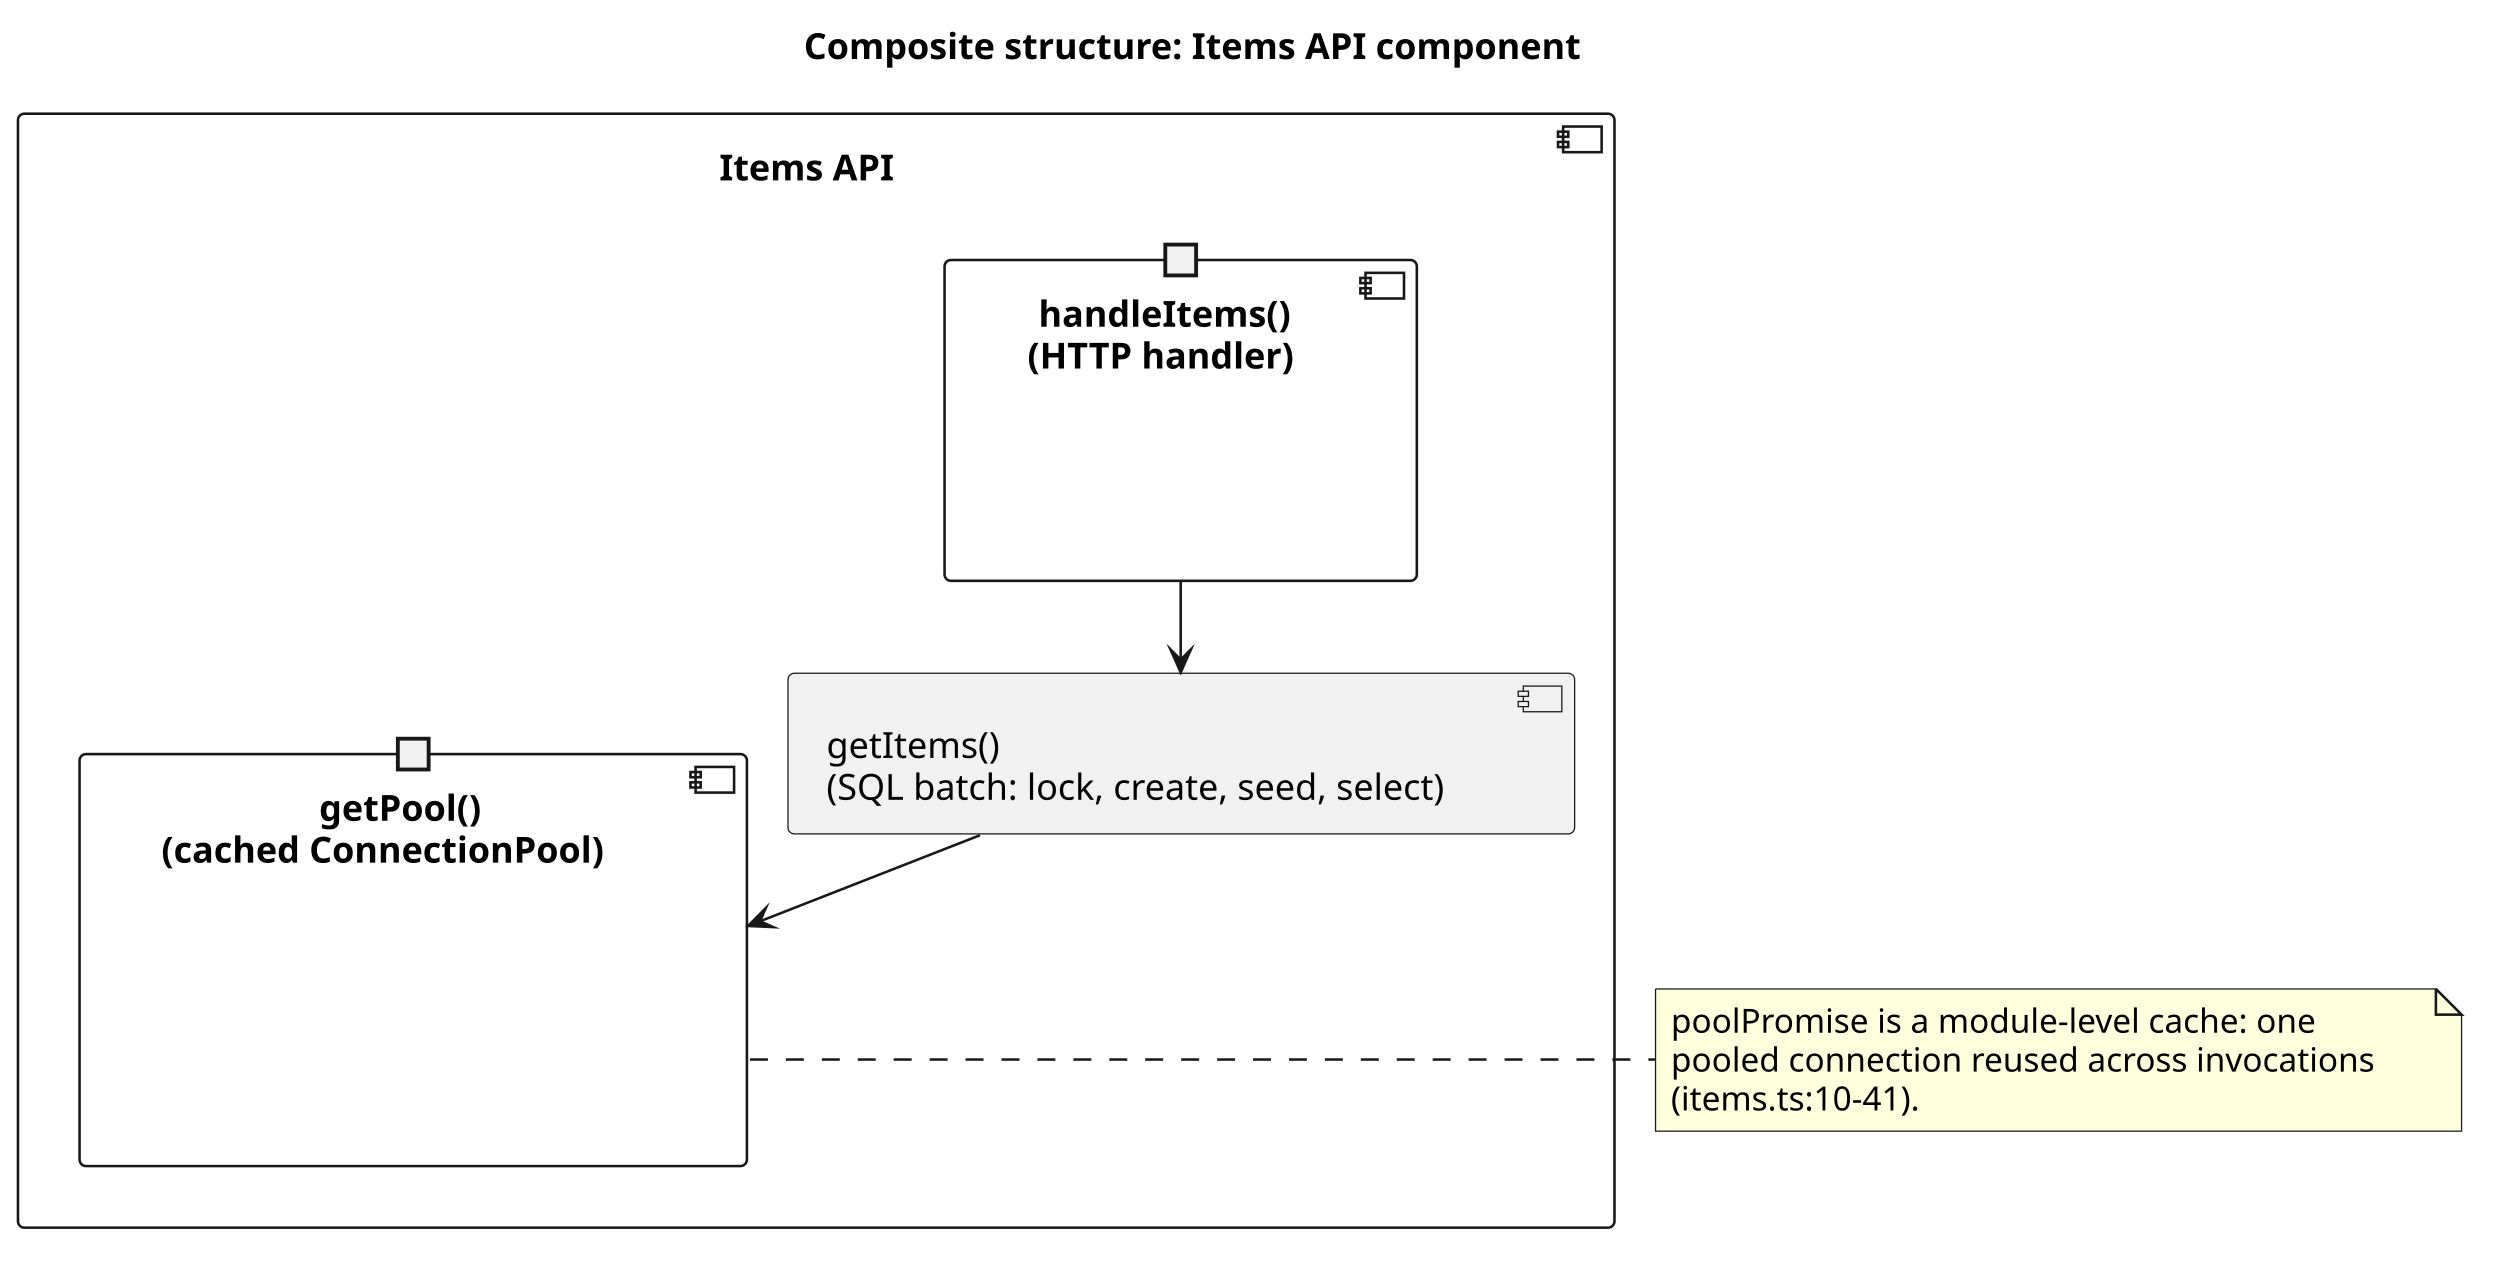
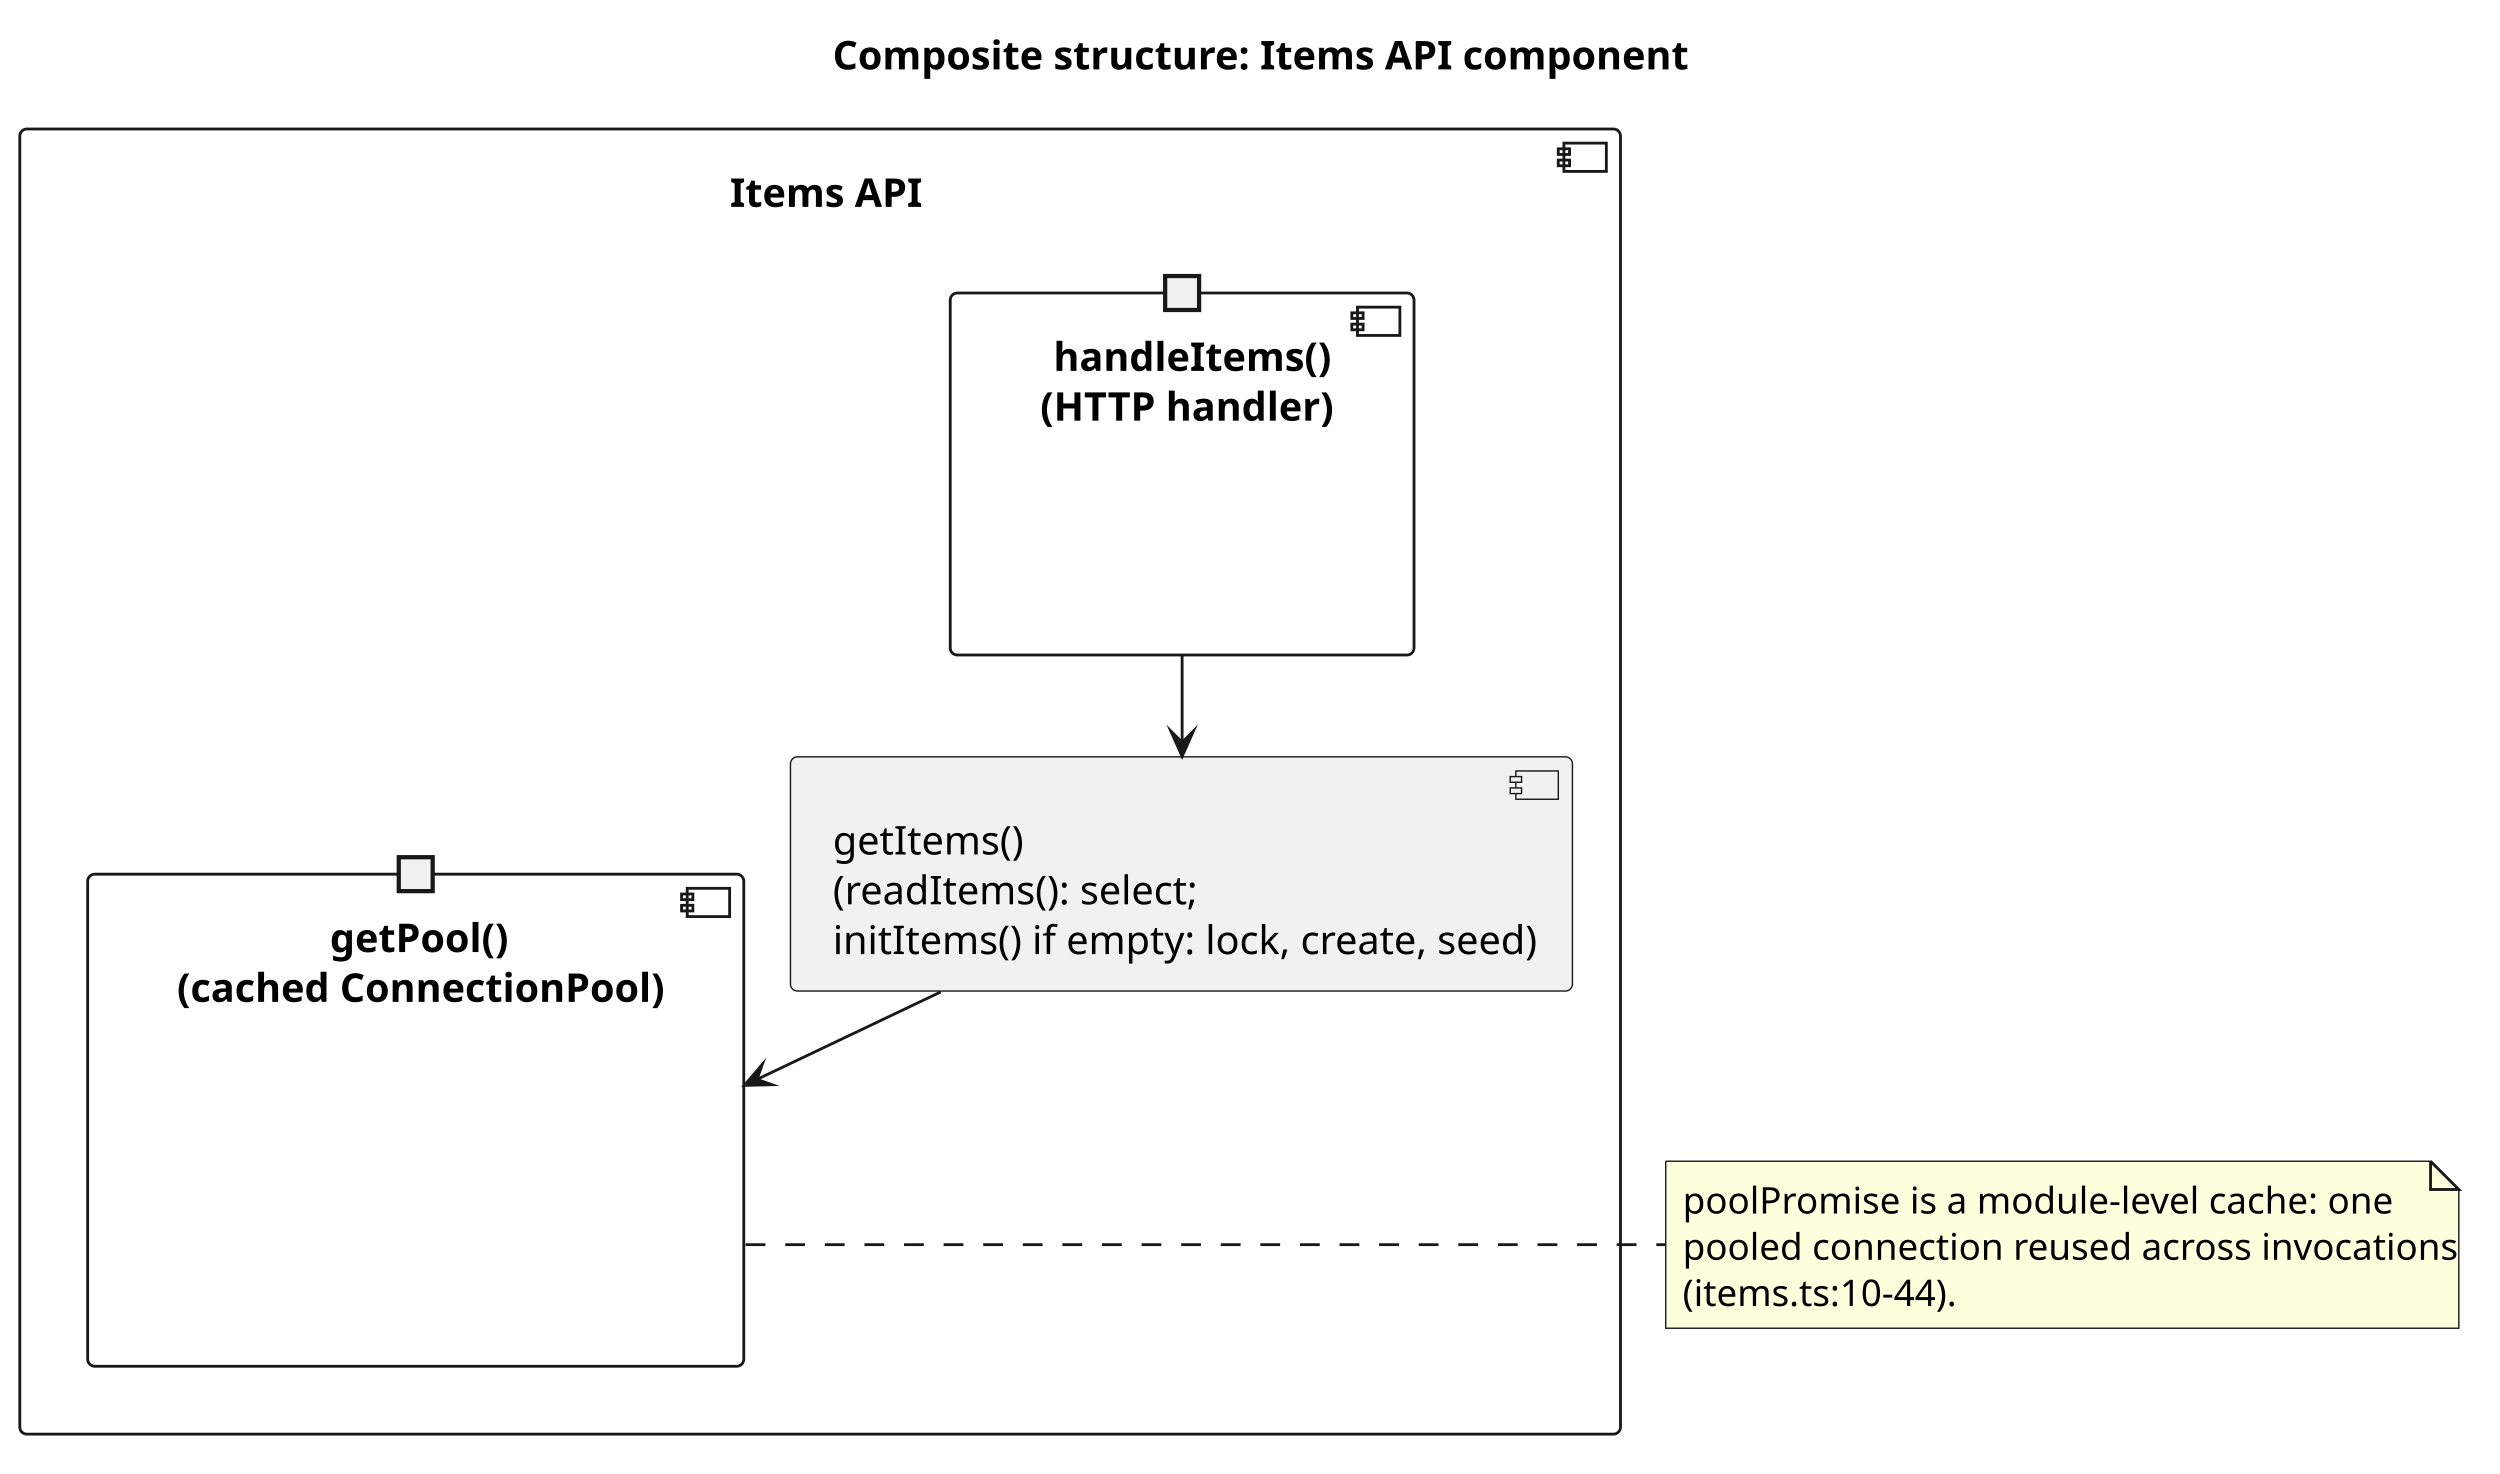
- <svg xmlns="http://www.w3.org/2000/svg" version="1.1" data-diagram-type="DESCRIPTION" style="width:974px;height:492px;background:#FFFFFF;" width="974px" height="492px" viewBox="0 0 974 492" zoomAndPan="magnify" preserveAspectRatio="none" contentStyleType="text/css">
+ <svg xmlns="http://www.w3.org/2000/svg" version="1.1" data-diagram-type="DESCRIPTION" style="width:884px;height:521px;background:#FFFFFF;" width="884px" height="521px" viewBox="0 0 884 521" zoomAndPan="magnify" preserveAspectRatio="none" contentStyleType="text/css">
  <defs />
  <g font-family="sans-serif" lengthAdjust="spacing">
    <g class="title" data-source-line="1">
-       <text x="313.176" y="22.995" fill="#000" font-size="14" textLength="340.676" font-weight="700">Composite structure: Items API component</text>
+       <text x="294.424" y="24.533" fill="#000" font-size="14" textLength="288.593" font-weight="700">Composite structure: Items API component</text>
    </g>
    <g class="cluster" data-qualified-name="ItemsAPI" id="ent0001" data-source-line="3">
-       <rect x="7" y="44.297" width="622" height="434" fill="none" style="stroke:#181818;stroke-width:1;" rx="2.5" ry="2.5" />
-       <rect x="609" y="49.297" width="15" height="10" fill="none" style="stroke:#181818;stroke-width:1;" />
-       <rect x="607" y="51.297" width="4" height="2" fill="none" style="stroke:#181818;stroke-width:1;" />
-       <rect x="607" y="55.297" width="4" height="2" fill="none" style="stroke:#181818;stroke-width:1;" />
-       <text x="280.252" y="70.292" fill="#000" font-size="14" textLength="75.496" font-weight="700">Items API</text>
+       <rect x="7" y="45.609" width="566" height="461.5" fill="none" style="stroke:#181818;stroke-width:1;" rx="2.5" ry="2.5" />
+       <rect x="553" y="50.609" width="15" height="10" fill="none" style="stroke:#181818;stroke-width:1;" />
+       <rect x="551" y="52.609" width="4" height="2" fill="none" style="stroke:#181818;stroke-width:1;" />
+       <rect x="551" y="56.609" width="4" height="2" fill="none" style="stroke:#181818;stroke-width:1;" />
+       <text x="258.1" y="73.143" fill="#000" font-size="14" textLength="63.8" font-weight="700">Items API</text>
    </g>
    <g class="cluster" data-qualified-name="ItemsAPI.Handler" id="ent0002" data-source-line="4">
-       <rect x="368" y="101.297" width="184" height="125" fill="none" style="stroke:#181818;stroke-width:1;" rx="2.5" ry="2.5" />
-       <rect x="532" y="106.297" width="15" height="10" fill="none" style="stroke:#181818;stroke-width:1;" />
-       <rect x="530" y="108.297" width="4" height="2" fill="none" style="stroke:#181818;stroke-width:1;" />
-       <rect x="530" y="112.297" width="4" height="2" fill="none" style="stroke:#181818;stroke-width:1;" />
-       <text x="404.595" y="127.292" fill="#000" font-size="14" textLength="110.811" font-weight="700">handleItems()</text>
-       <text x="400.326" y="143.589" fill="#000" font-size="14" textLength="119.349" font-weight="700">(HTTP handler)</text>
+       <rect x="336" y="103.609" width="164" height="128" fill="none" style="stroke:#181818;stroke-width:1;" rx="2.5" ry="2.5" />
+       <rect x="480" y="108.609" width="15" height="10" fill="none" style="stroke:#181818;stroke-width:1;" />
+       <rect x="478" y="110.609" width="4" height="2" fill="none" style="stroke:#181818;stroke-width:1;" />
+       <rect x="478" y="114.609" width="4" height="2" fill="none" style="stroke:#181818;stroke-width:1;" />
+       <text x="372.493" y="131.143" fill="#000" font-size="14" textLength="91.014" font-weight="700">handleItems()</text>
+       <text x="367.834" y="148.752" fill="#000" font-size="14" textLength="100.331" font-weight="700">(HTTP handler)</text>
    </g>
    <g class="cluster" data-qualified-name="ItemsAPI.Pool" id="ent0005" data-source-line="8">
-       <rect x="31" y="293.797" width="260" height="160.5" fill="none" style="stroke:#181818;stroke-width:1;" rx="2.5" ry="2.5" />
-       <rect x="271" y="298.797" width="15" height="10" fill="none" style="stroke:#181818;stroke-width:1;" />
-       <rect x="269" y="300.797" width="4" height="2" fill="none" style="stroke:#181818;stroke-width:1;" />
-       <rect x="269" y="304.797" width="4" height="2" fill="none" style="stroke:#181818;stroke-width:1;" />
-       <text x="124.349" y="319.792" fill="#000" font-size="14" textLength="73.302" font-weight="700">getPool()</text>
-       <text x="62.904" y="336.089" fill="#000" font-size="14" textLength="196.191" font-weight="700">(cached ConnectionPool)</text>
+       <rect x="31" y="309.109" width="232" height="174" fill="none" style="stroke:#181818;stroke-width:1;" rx="2.5" ry="2.5" />
+       <rect x="243" y="314.109" width="15" height="10" fill="none" style="stroke:#181818;stroke-width:1;" />
+       <rect x="241" y="316.109" width="4" height="2" fill="none" style="stroke:#181818;stroke-width:1;" />
+       <rect x="241" y="320.109" width="4" height="2" fill="none" style="stroke:#181818;stroke-width:1;" />
+       <text x="116.672" y="336.643" fill="#000" font-size="14" textLength="60.655" font-weight="700">getPool()</text>
+       <text x="62.607" y="354.252" fill="#000" font-size="14" textLength="168.786" font-weight="700">(cached ConnectionPool)</text>
    </g>
    <g class="entity" data-qualified-name="ItemsAPI.GetItems" id="ent0004" data-source-line="7">
-       <rect x="307" y="262.297" width="306.485" height="62.594" fill="#F1F1F1" style="stroke:#181818;stroke-width:0.5;" rx="2.5" ry="2.5" />
-       <rect x="593.485" y="267.297" width="15" height="10" fill="#F1F1F1" style="stroke:#181818;stroke-width:0.5;" />
-       <rect x="591.485" y="269.297" width="4" height="2" fill="#F1F1F1" style="stroke:#181818;stroke-width:0.5;" />
-       <rect x="591.485" y="273.297" width="4" height="2" fill="#F1F1F1" style="stroke:#181818;stroke-width:0.5;" />
-       <text x="322" y="295.292" fill="#000" font-size="14" textLength="73.076">getItems()</text>
-       <text x="322" y="311.589" fill="#000" font-size="14" textLength="266.485">(SQL batch: lock, create, seed, select)</text>
+       <rect x="279.5" y="267.609" width="276.517" height="82.828" fill="#F1F1F1" style="stroke:#181818;stroke-width:0.5;" rx="2.5" ry="2.5" />
+       <rect x="536.017" y="272.609" width="15" height="10" fill="#F1F1F1" style="stroke:#181818;stroke-width:0.5;" />
+       <rect x="534.017" y="274.609" width="4" height="2" fill="#F1F1F1" style="stroke:#181818;stroke-width:0.5;" />
+       <rect x="534.017" y="278.609" width="4" height="2" fill="#F1F1F1" style="stroke:#181818;stroke-width:0.5;" />
+       <text x="294.5" y="302.143" fill="#000" font-size="14" textLength="63.014">getItems()</text>
+       <text x="294.5" y="319.752" fill="#000" font-size="14" textLength="124.476">(readItems(): select;</text>
+       <text x="294.5" y="337.361" fill="#000" font-size="14" textLength="236.517">initItems() if empty: lock, create, seed)</text>
    </g>
    <g class="entity" data-qualified-name="ItemsAPI.Handler.HttpPort" id="ent0003" data-source-line="5">
-       <text x="457.775" y="79.995" fill="#000" font-size="14"> </text>
-       <rect x="454" y="95.297" width="12" height="12" fill="#F1F1F1" style="stroke:#181818;stroke-width:1.5;" />
+       <text x="416.055" y="82.533" fill="#000" font-size="14"> </text>
+       <rect x="412" y="97.609" width="12" height="12" fill="#F1F1F1" style="stroke:#181818;stroke-width:1.5;" />
    </g>
    <g class="entity" data-qualified-name="ItemsAPI.Pool.SqlPort" id="ent0006" data-source-line="9">
-       <text x="158.775" y="272.495" fill="#000" font-size="14"> </text>
-       <rect x="155" y="287.797" width="12" height="12" fill="#F1F1F1" style="stroke:#181818;stroke-width:1.5;" />
+       <text x="145.055" y="288.033" fill="#000" font-size="14"> </text>
+       <rect x="141" y="303.109" width="12" height="12" fill="#F1F1F1" style="stroke:#181818;stroke-width:1.5;" />
    </g>
    <g class="entity" data-qualified-name="GMN9" id="ent0010" data-source-line="17">
-       <path d="M645,385.297 L645,440.695 L959.027,440.695 L959.027,395.297 L949.027,385.297 L645,385.297" style="stroke:#181818;stroke-width:0.5;" fill="#FEFFDD" />
-       <path d="M949.027,385.297 L949.027,395.297 L959.027,395.297 L949.027,385.297" style="stroke:#181818;stroke-width:1;" fill="#FEFFDD" />
-       <text x="651" y="402.364" fill="#000" font-size="13" textLength="270.359">poolPromise is a module-level cache: one</text>
-       <text x="651" y="417.497" fill="#000" font-size="13" textLength="293.027">pooled connection reused across invocations</text>
-       <text x="651" y="432.629" fill="#000" font-size="13" textLength="108.577">(items.ts:10-41).</text>
+       <path d="M589,410.609 L589,469.664 L869.441,469.664 L869.441,420.609 L859.441,410.609 L589,410.609" style="stroke:#181818;stroke-width:0.5;" fill="#FEFFDD" />
+       <path d="M859.441,410.609 L859.441,420.609 L869.441,420.609 L859.441,410.609" style="stroke:#181818;stroke-width:1;" fill="#FEFFDD" />
+       <text x="595" y="429.104" fill="#000" font-size="13" textLength="240.627">poolPromise is a module-level cache: one</text>
+       <text x="595" y="445.456" fill="#000" font-size="13" textLength="259.441">pooled connection reused across invocations</text>
+       <text x="595" y="461.808" fill="#000" font-size="13" textLength="93.914">(items.ts:10-44).</text>
    </g>
    <g class="link" data-entity-1="ent0002" data-entity-2="ent0004" id="lnk7" data-source-line="12" data-link-type="dependency">
-       <path d="M460,226.318 C460,226.398 460,226.479 460,226.559 C460,226.72 460,226.882 460,227.043 C460,228.334 460,229.635 460,230.943 C460,241.407 460,247.307 460,256.987" style="stroke:#181818;stroke-width:1;" fill="none" id="Handler-to-GetItems" />
-       <polygon points="460,261.987,464,252.987,460,256.987,456,252.987,460,261.987" fill="#181818" style="stroke:#181818;stroke-width:1;stroke-linejoin:miter;stroke-miterlimit:10;" />
+       <path d="M418,231.671 C418,231.83 418,231.99 418,232.15 C418,233.429 418,234.719 418,236.018 C418,246.409 418,252.354 418,262.489" style="stroke:#181818;stroke-width:1;" fill="none" id="Handler-to-GetItems" />
+       <polygon points="418,267.489,422,258.489,418,262.489,414,258.489,418,267.489" fill="#181818" style="stroke:#181818;stroke-width:1;stroke-linejoin:miter;stroke-miterlimit:10;" />
    </g>
    <g class="link" data-entity-1="ent0004" data-entity-2="ent0005" id="lnk8" data-source-line="13" data-link-type="dependency">
-       <path d="M381.83,325.387 C367.555,330.972 352.147,337.001 336.341,343.185 C328.439,346.277 320.437,349.409 312.427,352.543 C308.422,354.11 304.416,355.678 300.419,357.242 C298.421,358.024 296.425,358.805 294.432,359.584 C293.436,359.974 297.097,358.542 296.103,358.931" style="stroke:#181818;stroke-width:1;" fill="none" id="GetItems-to-Pool" />
-       <polygon points="291.447,360.753,301.286,361.198,296.103,358.931,298.371,353.748,291.447,360.753" fill="#181818" style="stroke:#181818;stroke-width:1;stroke-linejoin:miter;stroke-miterlimit:10;" />
+       <path d="M332.63,350.749 C320.255,356.639 307.232,362.838 294.063,369.107 C287.478,372.241 280.857,375.392 274.262,378.532 C270.965,380.101 267.674,381.668 264.397,383.227 C263.988,383.422 268.093,381.468 267.684,381.663" style="stroke:#181818;stroke-width:1;" fill="none" id="GetItems-to-Pool" />
+       <polygon points="263.169,383.812,273.015,383.555,267.684,381.663,269.576,376.332,263.169,383.812" fill="#181818" style="stroke:#181818;stroke-width:1;stroke-linejoin:miter;stroke-miterlimit:10;" />
    </g>
    <g class="link" data-entity-1="ent0005" data-entity-2="ent0010" id="lnk11" data-source-line="17" data-link-type="association">
-       <path d="M292.18,412.797 C292.671,412.797 293.163,412.797 293.655,412.797 C294.638,412.797 295.622,412.797 296.605,412.797 C298.573,412.797 300.54,412.797 302.507,412.797 C306.441,412.797 310.375,412.797 314.309,412.797 C330.045,412.797 345.781,412.797 361.518,412.797 C392.99,412.797 424.463,412.797 455.935,412.797 C518.88,412.797 581.825,412.797 644.77,412.797" style="stroke:#181818;stroke-width:1;stroke-dasharray:7,7;" fill="none" id="Pool-GMN9" />
+       <path d="M263.661,440.109 C264.572,440.109 265.483,440.109 266.394,440.109 C268.215,440.109 270.037,440.109 271.858,440.109 C275.502,440.109 279.145,440.109 282.788,440.109 C297.361,440.109 311.934,440.109 326.507,440.109 C355.653,440.109 384.799,440.109 413.945,440.109 C472.237,440.109 530.53,440.109 588.82,440.109" style="stroke:#181818;stroke-width:1;stroke-dasharray:7,7;" fill="none" id="Pool-GMN9" />
    </g>
  </g>
</svg>
